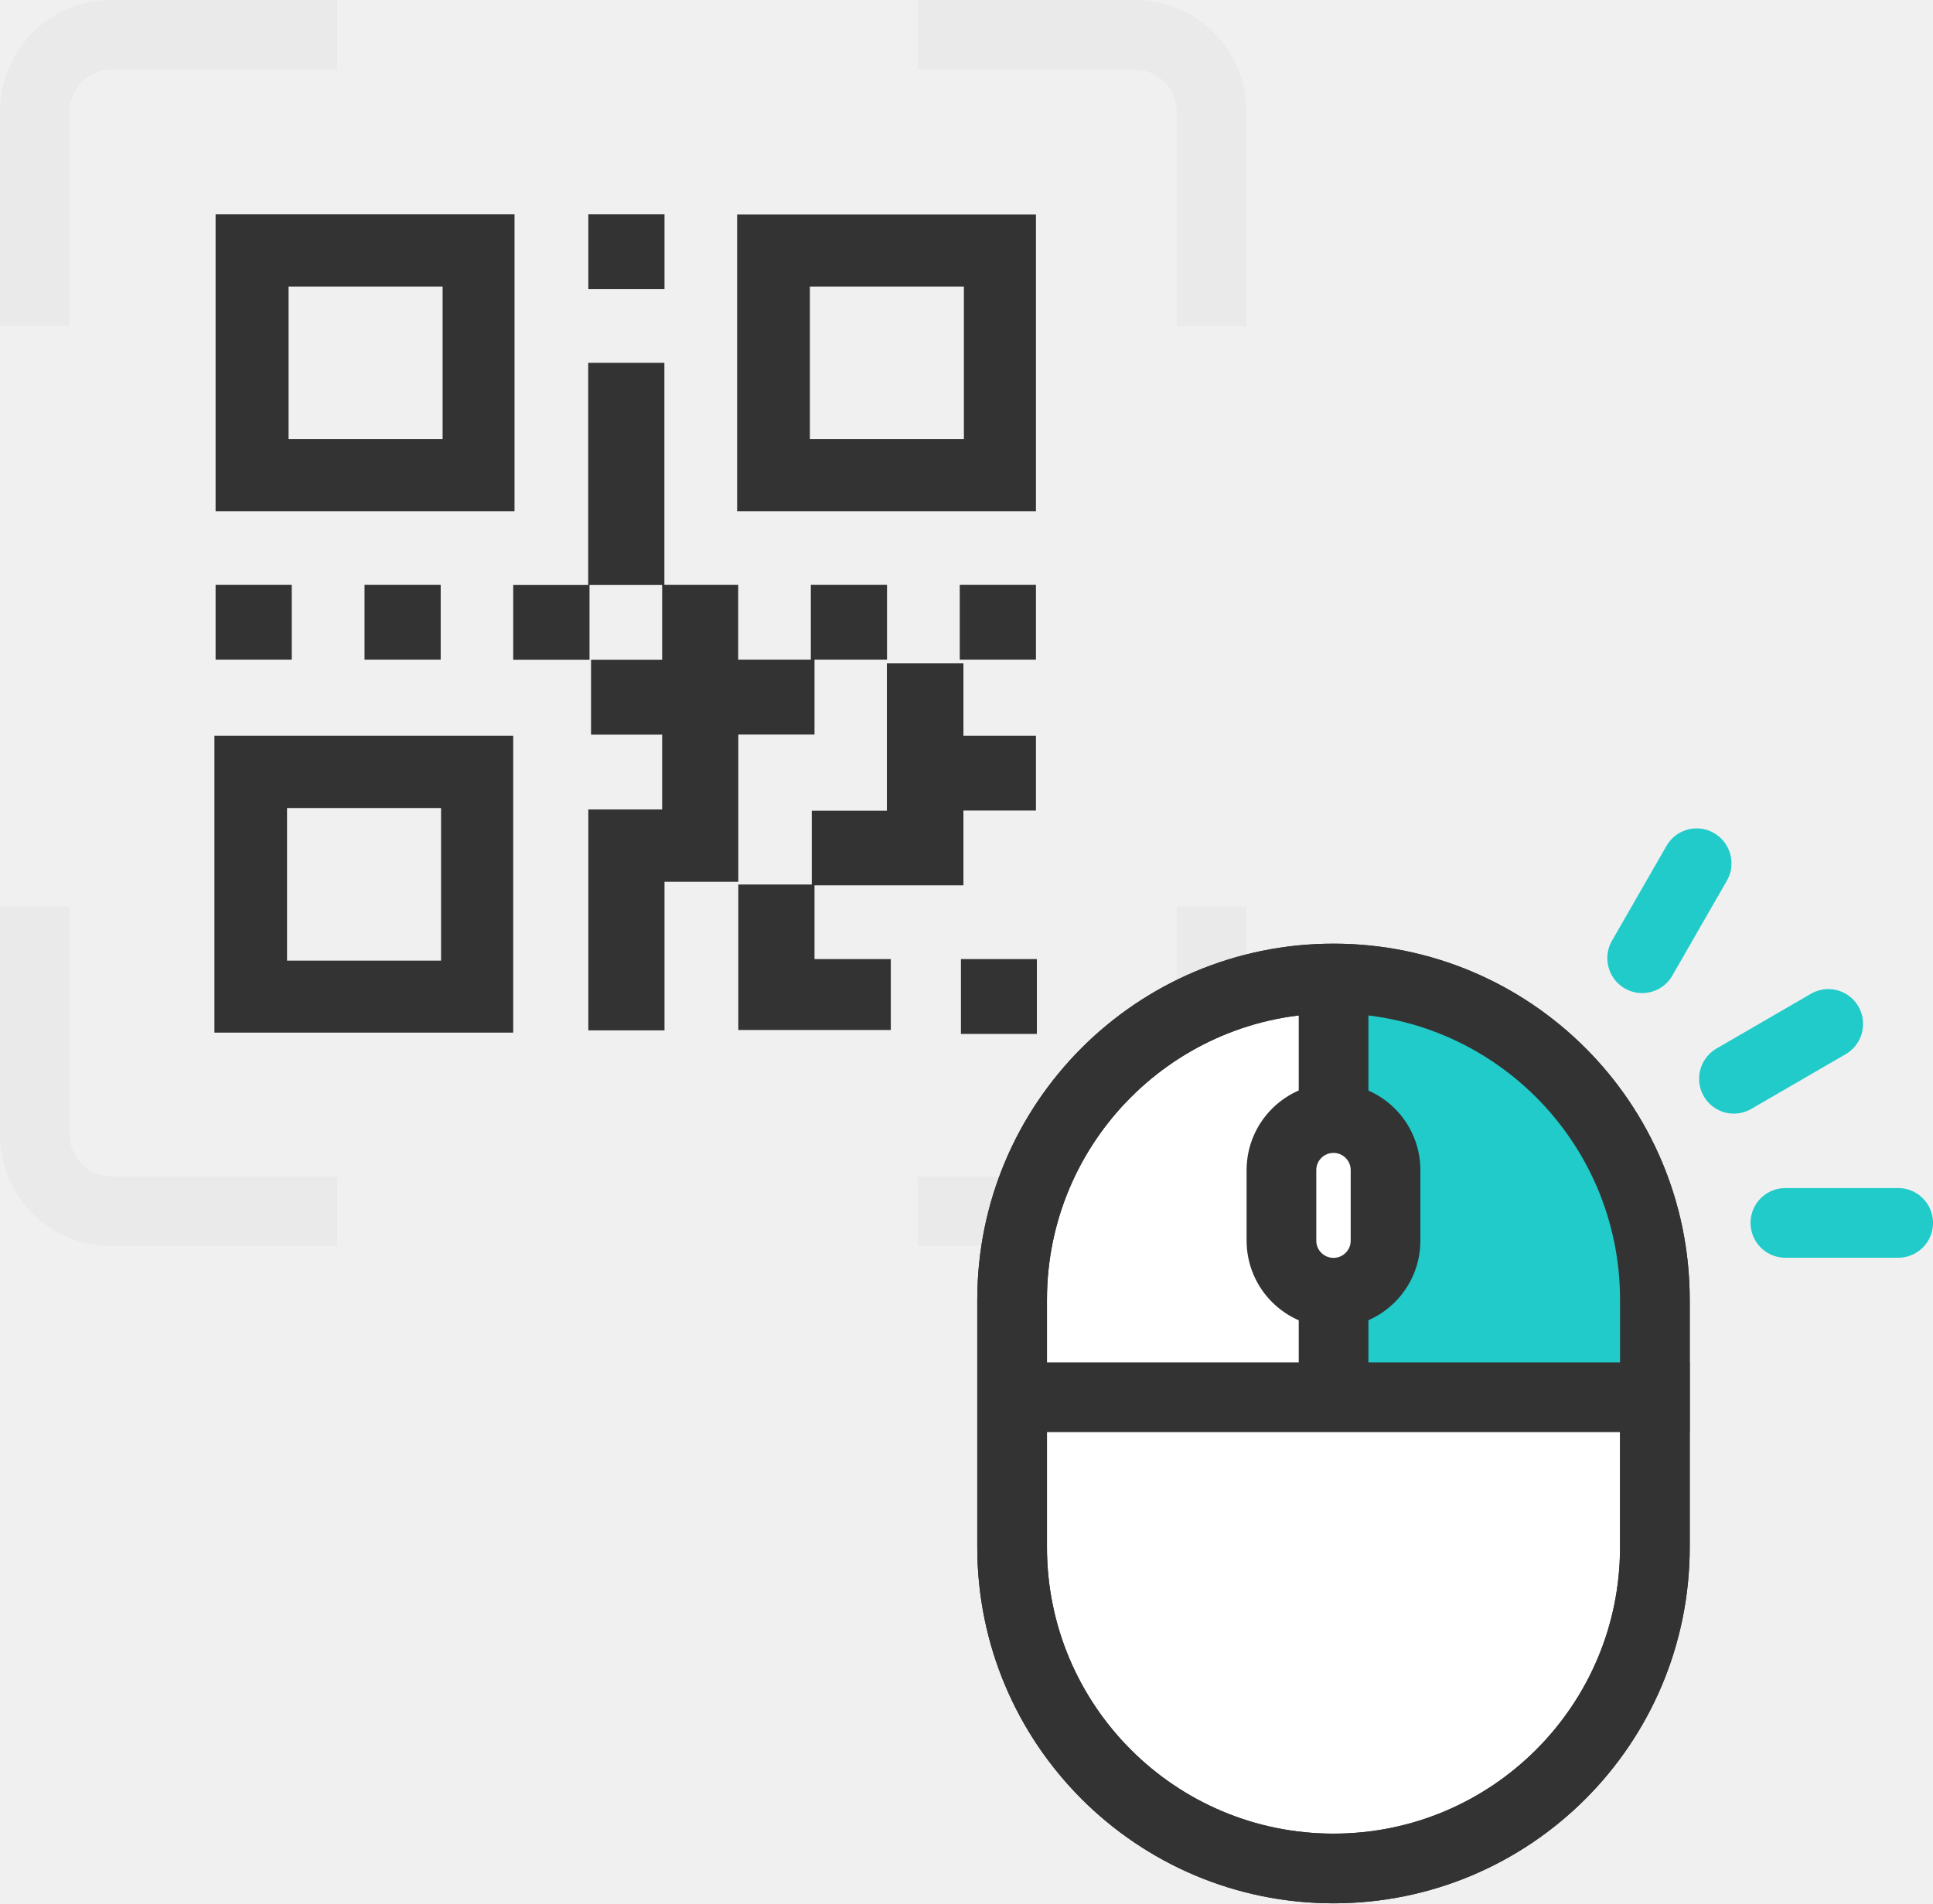
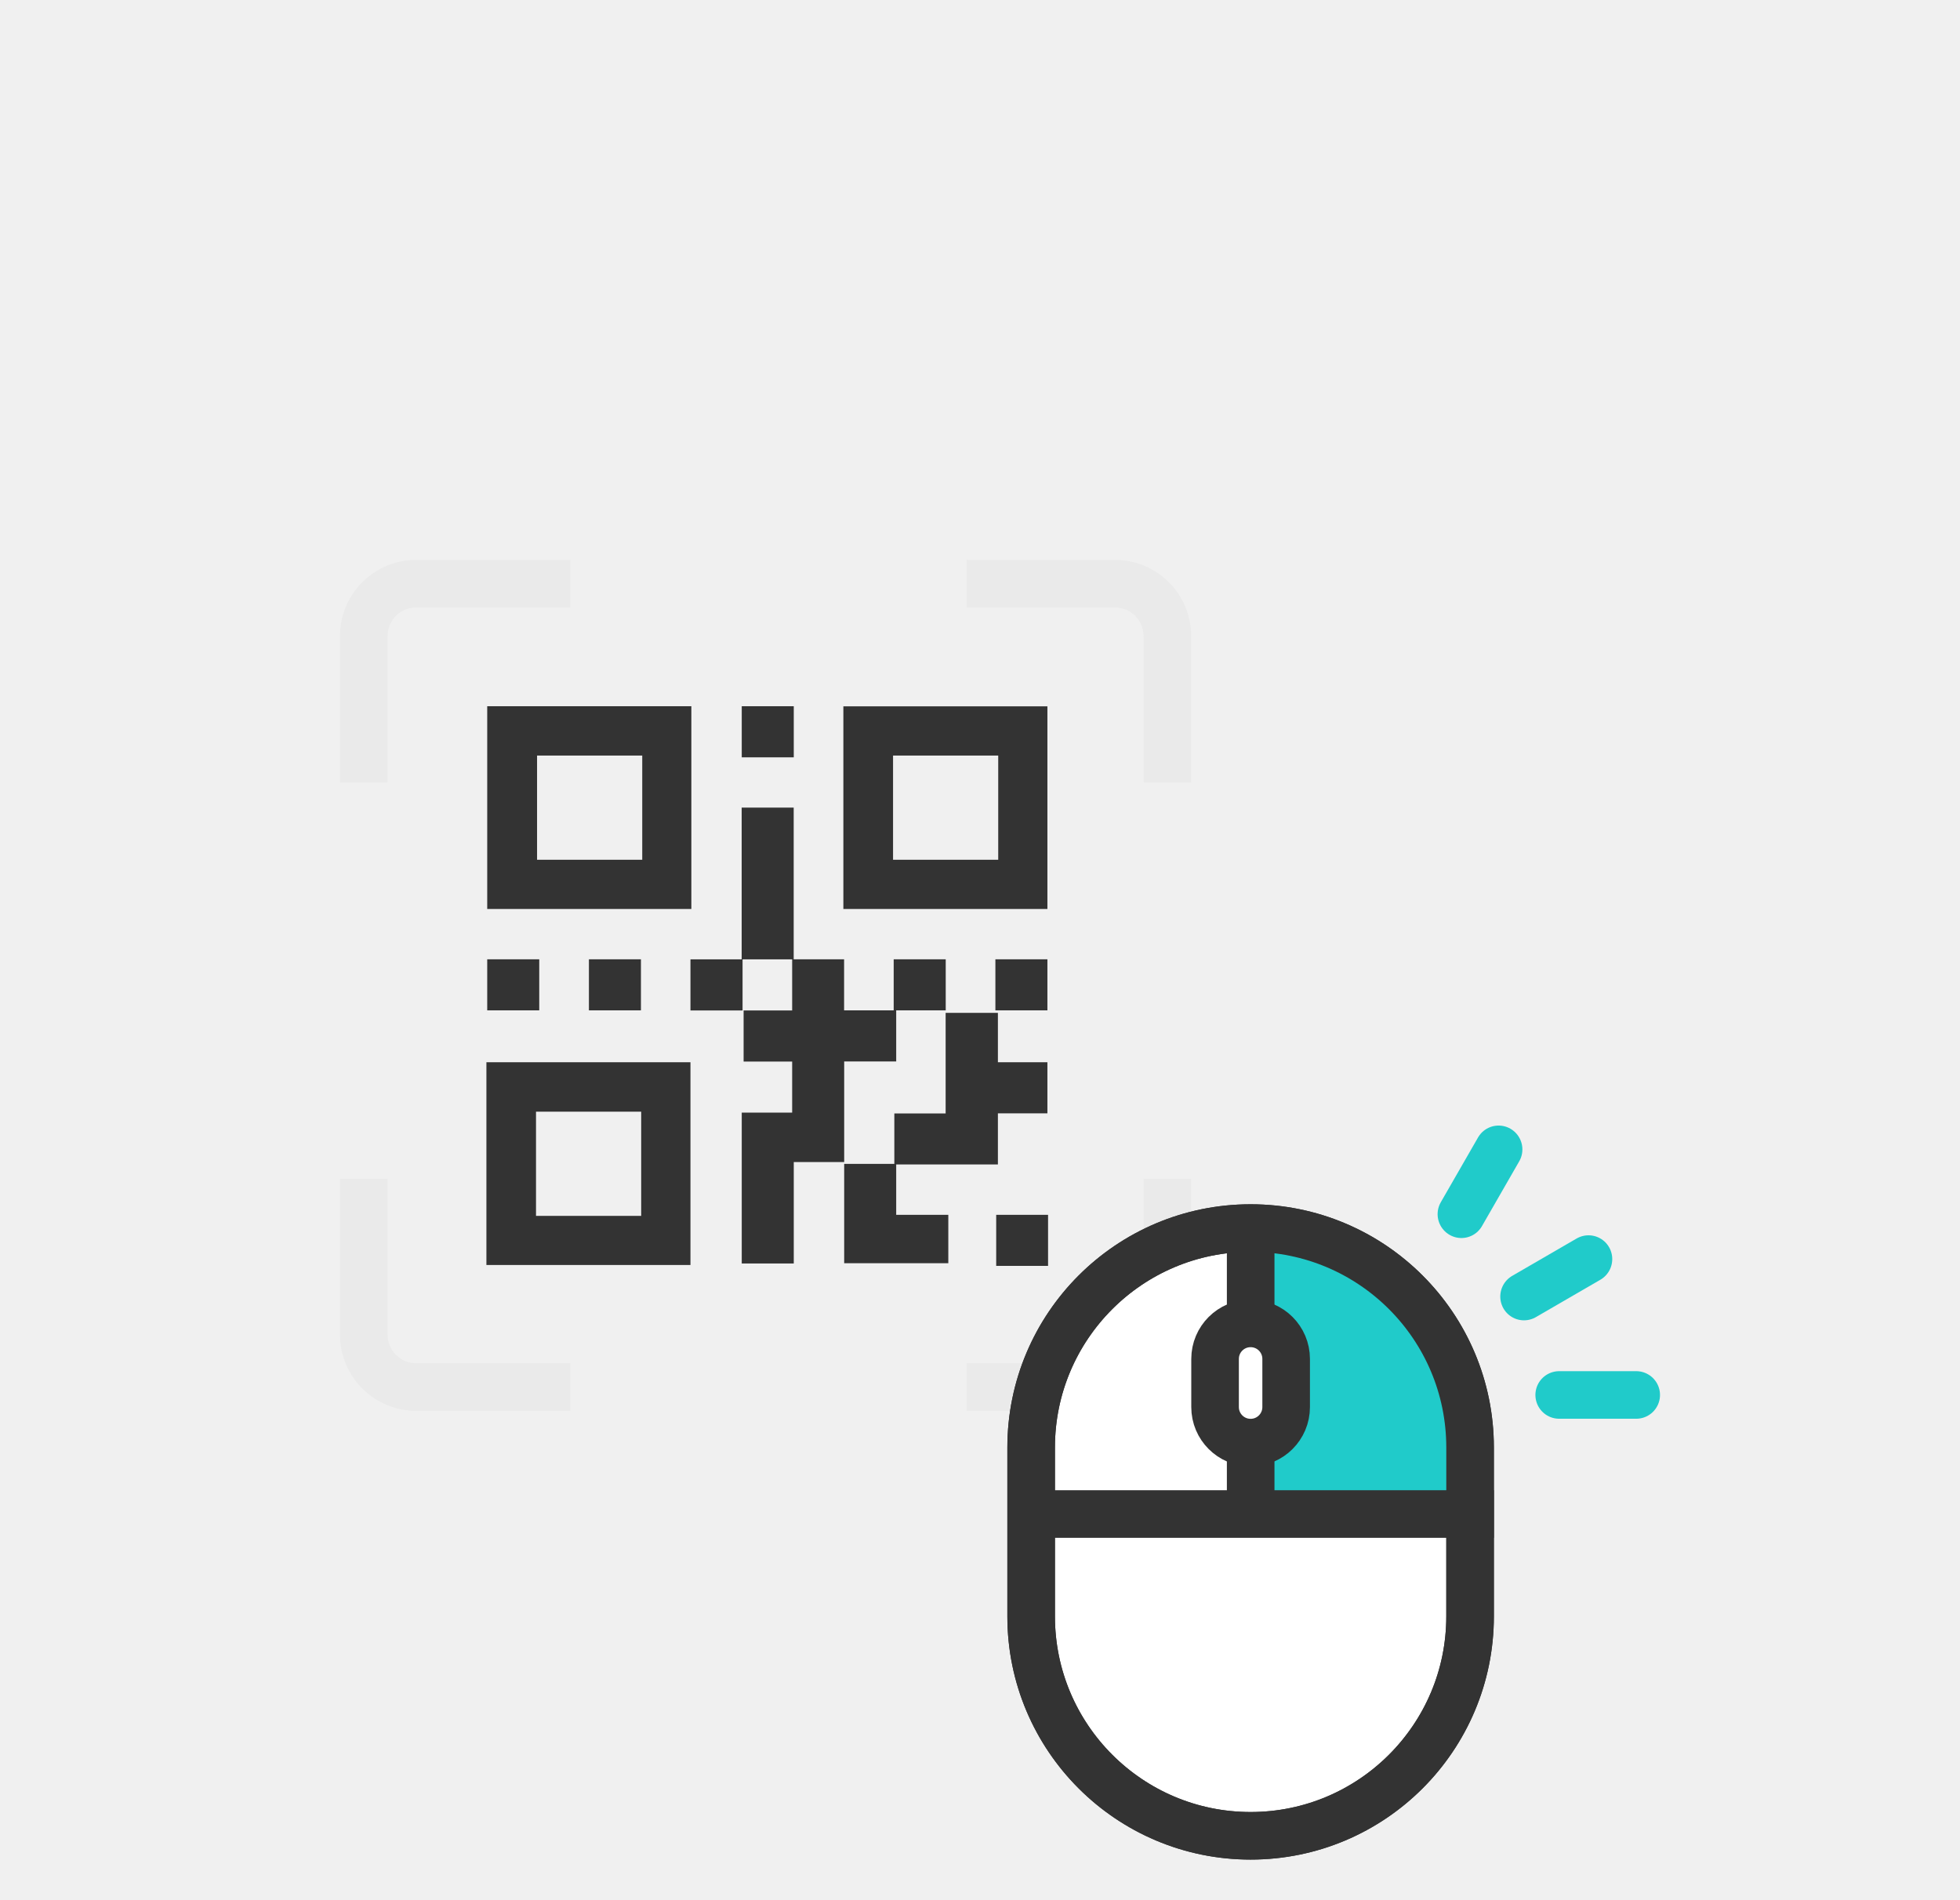
- <svg xmlns="http://www.w3.org/2000/svg" width="132" height="130" viewBox="0 0 132 130" fill="none">
-   <path fill-rule="evenodd" clip-rule="evenodd" d="M14.722 14.641H35.135V34.92H14.722V14.641ZM65.62 65.508H70.806V70.618H65.62V65.508ZM55.62 65.508H60.831V70.352H50.418V60.414H55.434V55.368H60.563V45.31H65.79V50.25H70.742V55.36H65.79V60.47H55.62V65.5V65.508ZM40.175 55.288H45.216V50.178H40.361V45.067H45.216V39.957H40.256V45.067H35.046V39.957H40.167V24.78H45.369V39.949H50.41V45.059H55.369V39.949H60.572V45.059H55.62V50.169H50.418V60.228H45.377V70.376H40.175V55.288ZM65.539 39.949H70.742V45.059H65.539V39.949ZM24.892 39.949H30.094V45.059H24.892V39.949ZM14.722 39.949H19.924V45.059H14.722V39.949ZM40.175 14.641H45.377V19.751H40.175V14.641ZM14.641 50.25H35.046V70.529H14.641V50.25ZM19.601 55.191H30.119V65.613H19.601V55.191ZM50.345 14.649H70.742V34.92H50.337V14.641L50.345 14.649ZM55.305 19.573H65.822V29.995H55.305V19.565V19.573ZM19.706 19.573H30.224V29.995H19.706V19.565V19.573Z" fill="#333333" />
-   <path d="M4.76 77.497C4.76 79.074 6.039 80.353 7.616 80.353H23.027V85.113H7.616L7.224 85.103C3.2 84.899 0 81.572 0 77.497V61.908H4.76V77.497ZM85.113 77.497C85.113 81.703 81.703 85.113 77.497 85.113H62.671V80.353H77.497C79.074 80.353 80.353 79.074 80.353 77.497V61.908H85.113V77.497ZM23.027 4.76H7.616C6.039 4.76 4.76 6.039 4.76 7.616V22.265H0V7.616C0 3.542 3.2 0.214 7.224 0.01L7.616 0H23.027V4.76ZM77.497 0C81.703 0 85.113 3.41 85.113 7.616V22.265H80.353V7.616C80.353 6.039 79.074 4.76 77.497 4.76H62.671V0H77.497Z" fill="#EAEAEA" />
-   <rect x="69.115" y="66.833" width="43.893" height="60.787" rx="21.947" fill="white" stroke="#333333" stroke-width="4.759" />
-   <path d="M92.276 77.265C91.584 76.768 90.259 74.405 90.496 68.923V67.135L92.276 66.241L99.099 68.923L105.922 72.498L112.746 83.522L112.152 95.439H90.496V90.076L94.056 88.587L94.649 80.244L92.276 77.265Z" fill="#20CBCA" />
-   <rect x="87.507" y="76.367" width="7.108" height="11.926" rx="3.554" fill="white" stroke="#333333" stroke-width="4.759" />
-   <line x1="115.387" y1="95.435" x2="69.108" y2="95.435" stroke="#333333" stroke-width="4.759" />
-   <line x1="91.067" y1="68.029" x2="91.067" y2="74.584" stroke="#333333" stroke-width="4.759" />
-   <line x1="91.067" y1="88.885" x2="91.067" y2="95.439" stroke="#333333" stroke-width="4.759" />
-   <line x1="121.92" y1="83.526" x2="129.621" y2="83.526" stroke="#20CBCA" stroke-width="4.759" stroke-linecap="round" />
-   <line x1="2.379" y1="-2.379" x2="9.83" y2="-2.379" transform="matrix(0.865092 -0.501613 0.498388 0.866954 117.531 76.9341)" stroke="#20CBCA" stroke-width="4.759" stroke-linecap="round" />
-   <line x1="2.379" y1="-2.379" x2="9.856" y2="-2.379" transform="matrix(0.498388 -0.866954 0.865092 0.501613 113.009 68.7023)" stroke="#20CBCA" stroke-width="4.759" stroke-linecap="round" />
-   <rect x="69.115" y="66.833" width="43.893" height="60.787" rx="21.947" stroke="#333333" stroke-width="4.759" />
+ <svg xmlns="http://www.w3.org/2000/svg" width="196" height="190" viewBox="0 0 196 190" fill="none">
+   <path fill-rule="evenodd" clip-rule="evenodd" d="M48.722 70.641H69.135V90.92H48.722V70.641ZM99.62 121.508H104.806V126.618H99.62V121.508ZM89.62 121.508H94.831V126.352H84.418V116.414H89.434V111.368H94.564V101.31H99.79V106.25H104.741V111.36H99.79V116.47H89.62V121.5V121.508ZM74.175 111.288H79.216V106.178H74.361V101.067H79.216V95.957H74.256V101.067H69.046V95.957H74.167V80.78H79.369V95.949H84.41V101.059H89.369V95.949H94.572V101.059H89.62V106.169H84.418V116.228H79.377V126.376H74.175V111.288ZM99.539 95.949H104.741V101.059H99.539V95.949ZM58.892 95.949H64.094V101.059H58.892V95.949ZM48.722 95.949H53.924V101.059H48.722V95.949ZM74.175 70.641H79.377V75.751H74.175V70.641ZM48.641 106.25H69.046V126.529H48.641V106.25ZM53.601 111.191H64.118V121.613H53.601V111.191ZM84.345 70.649H104.741V90.92H84.337V70.641L84.345 70.649ZM89.305 75.573H99.822V85.995H89.305V75.565V75.573ZM53.706 75.573H64.224V85.995H53.706V75.565V75.573Z" fill="#333333" />
+   <path d="M38.76 133.497C38.76 135.074 40.039 136.353 41.616 136.354H57.027V141.113H41.616L41.224 141.104C37.2 140.899 34 137.572 34 133.497V117.908H38.76V133.497ZM119.113 133.497C119.113 137.703 115.703 141.113 111.497 141.113H96.671V136.354H111.497C113.074 136.353 114.353 135.074 114.354 133.497V117.908H119.113V133.497ZM57.027 60.76H41.616C40.039 60.76 38.76 62.039 38.76 63.616V78.265H34V63.616C34 59.542 37.2 56.214 41.224 56.01L41.616 56H57.027V60.76ZM111.497 56C115.703 56 119.113 59.41 119.113 63.616V78.265H114.354V63.616C114.354 62.039 113.074 60.76 111.497 60.76H96.671V56H111.497Z" fill="#EAEAEA" />
+   <rect x="103.115" y="122.833" width="43.893" height="60.787" rx="21.947" fill="white" stroke="#333333" stroke-width="4.759" />
+   <path d="M126.276 133.265C125.584 132.768 124.259 130.405 124.496 124.923V123.135L126.276 122.241L133.099 124.923L139.922 128.498L146.746 139.522L146.152 151.439H124.496V146.076L128.056 144.587L128.649 136.244L126.276 133.265Z" fill="#20CBCA" />
+   <rect x="121.507" y="132.367" width="7.108" height="11.926" rx="3.554" fill="white" stroke="#333333" stroke-width="4.759" />
+   <line x1="149.387" y1="151.435" x2="103.108" y2="151.435" stroke="#333333" stroke-width="4.759" />
+   <line x1="125.067" y1="124.029" x2="125.067" y2="130.583" stroke="#333333" stroke-width="4.759" />
+   <line x1="125.067" y1="144.885" x2="125.067" y2="151.439" stroke="#333333" stroke-width="4.759" />
+   <line x1="155.92" y1="139.526" x2="163.621" y2="139.526" stroke="#20CBCA" stroke-width="4.759" stroke-linecap="round" />
+   <line x1="2.379" y1="-2.379" x2="9.83" y2="-2.379" transform="matrix(0.865092 -0.501613 0.498388 0.866954 151.531 132.934)" stroke="#20CBCA" stroke-width="4.759" stroke-linecap="round" />
+   <line x1="2.379" y1="-2.379" x2="9.856" y2="-2.379" transform="matrix(0.498388 -0.866954 0.865092 0.501613 147.009 124.702)" stroke="#20CBCA" stroke-width="4.759" stroke-linecap="round" />
+   <rect x="103.115" y="122.833" width="43.893" height="60.787" rx="21.947" stroke="#333333" stroke-width="4.759" />
</svg>
